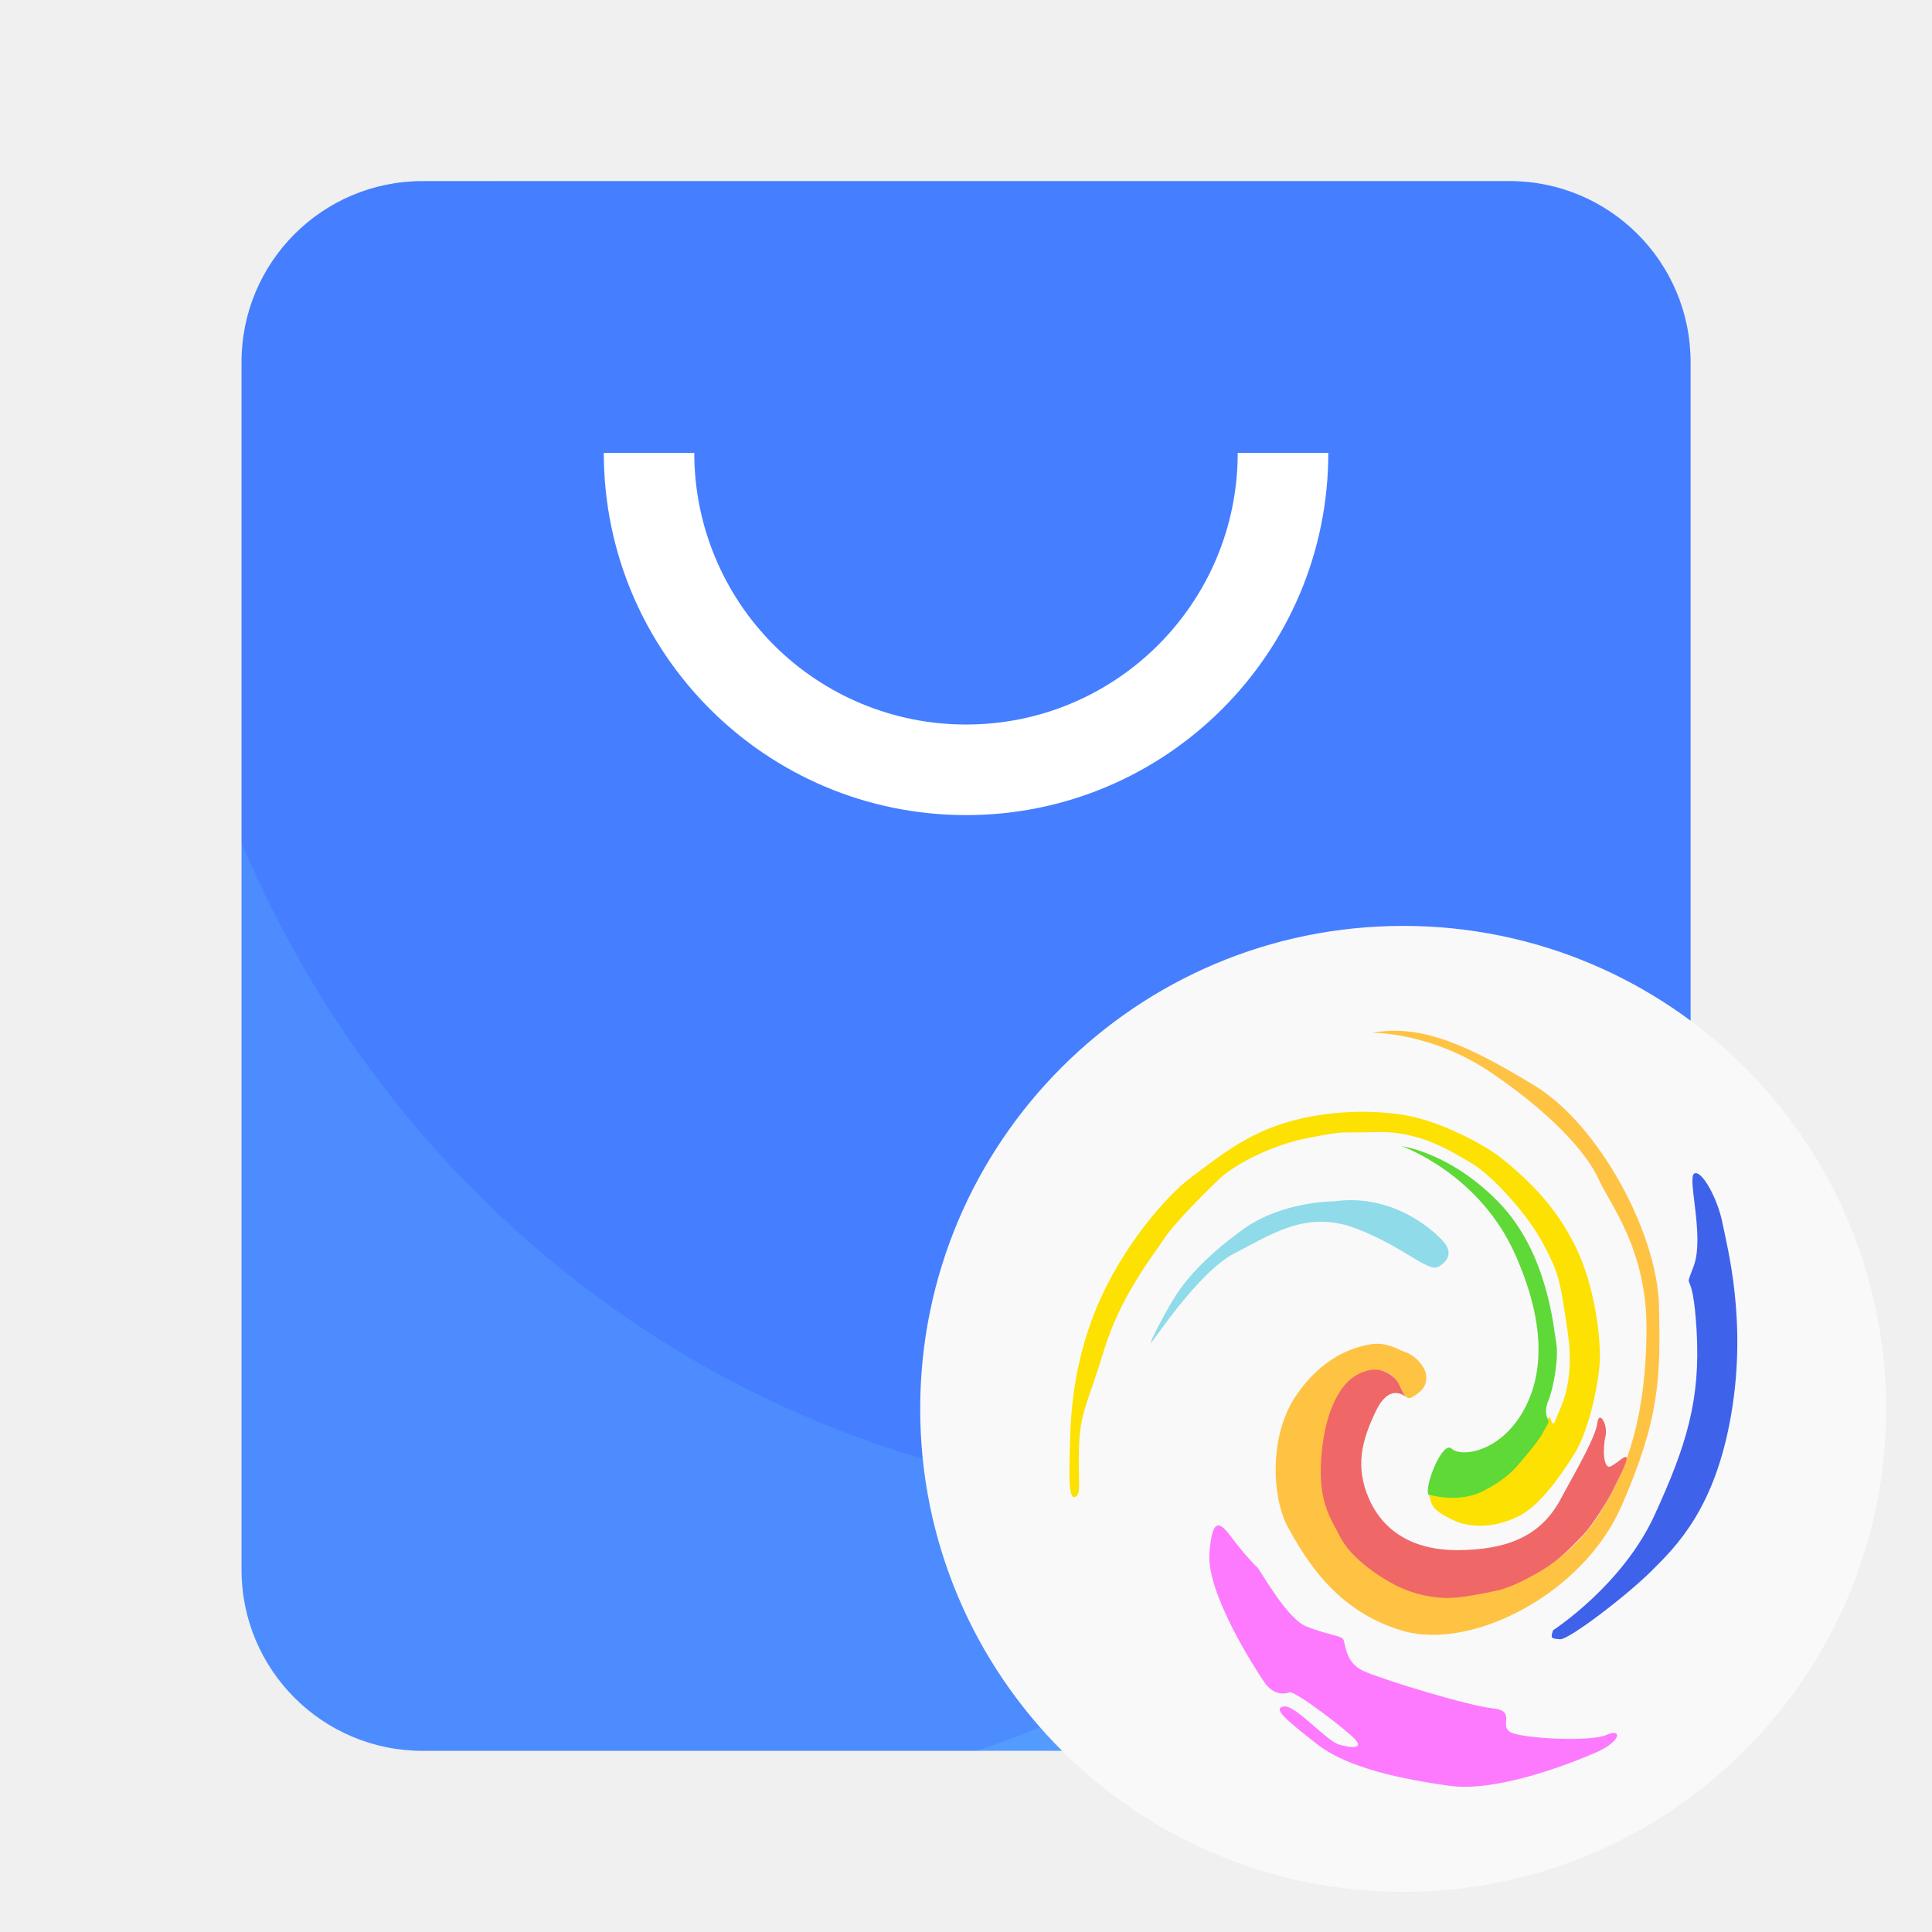
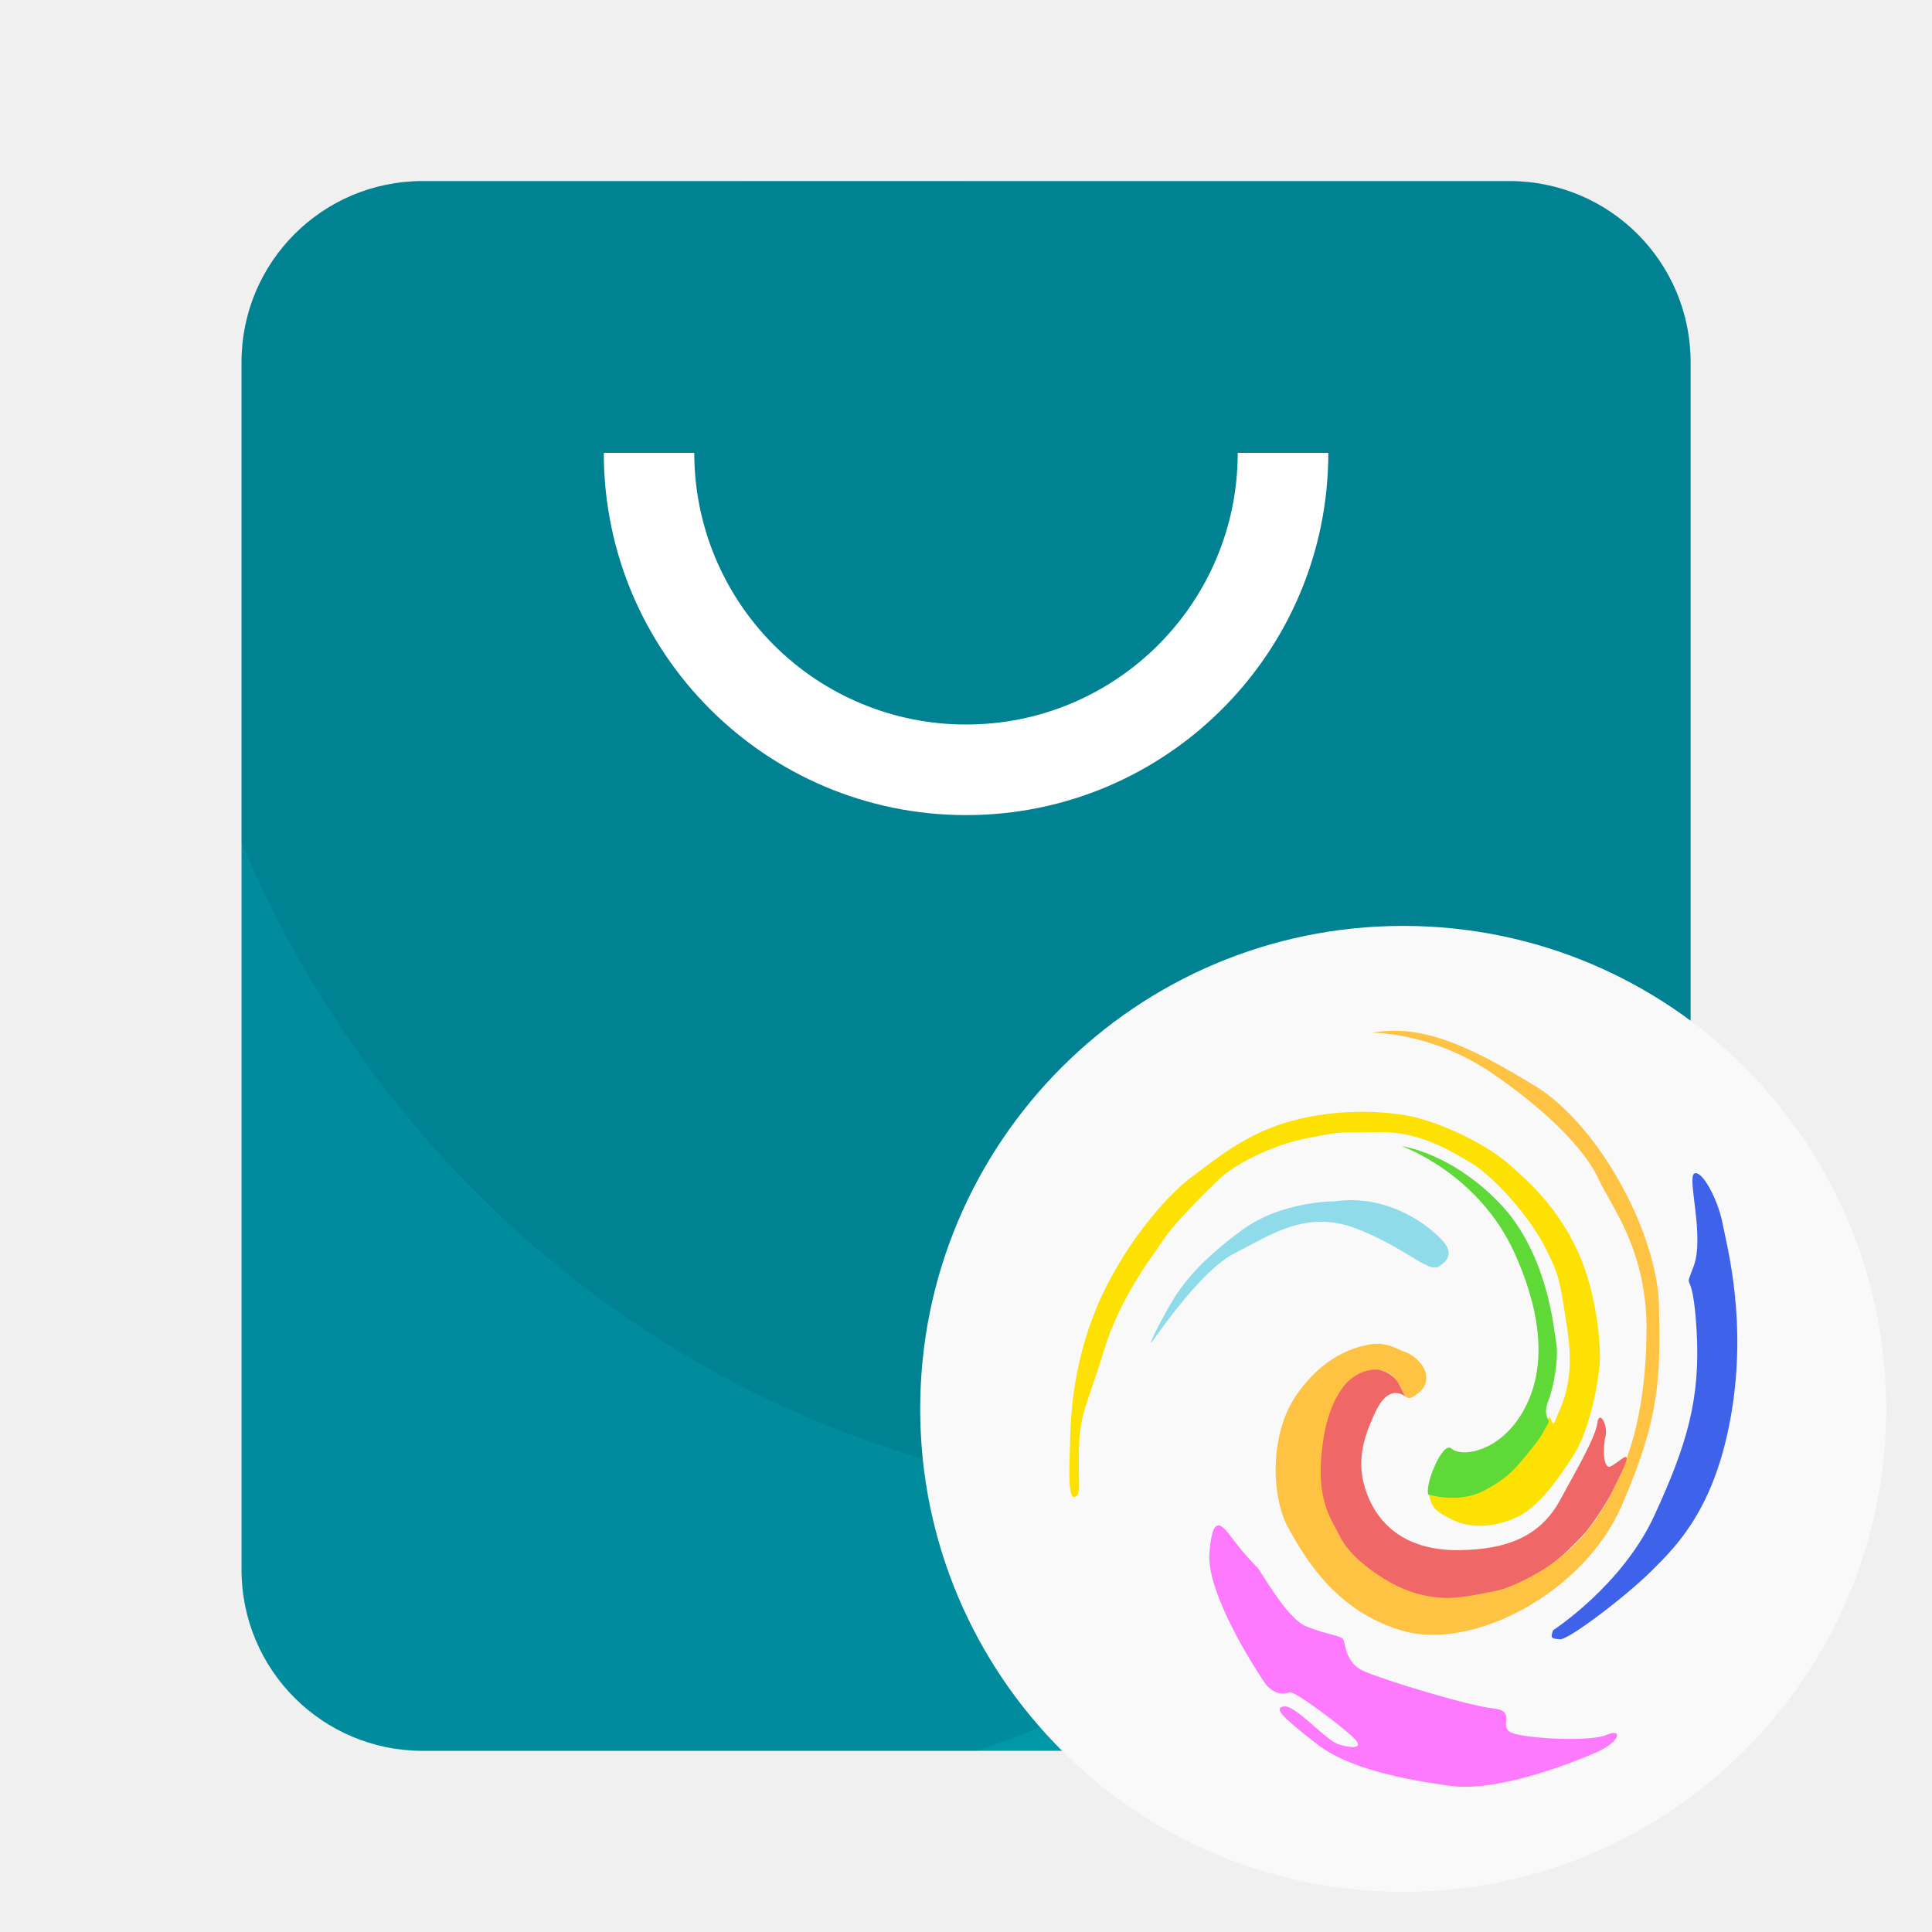
<svg xmlns="http://www.w3.org/2000/svg" width="64" height="64" viewBox="0 0 16.933 16.933" version="1.1" id="svg14">
  <defs id="defs18" />
-   <rect width="12.7" height="13.758" x="2.117" y="1.587" fill="#549bff" rx="1.587" ry="1.587" id="rect2" />
-   <path fill="#00f" d="m8.467 1.587-4.78.001c-.871.01-1.57.713-1.57 1.587v4.211a9.26 9.63 0 0 0 8.466 5.758 9.26 9.63 0 0 0 4.234-1.068V3.175c0-.88-.708-1.587-1.588-1.587H8.467z" opacity=".1" style="paint-order:stroke markers fill" id="path4" />
-   <path fill="#00f" d="m8.467 1.587-4.78.001c-.871.01-1.57.713-1.57 1.587v10.583c0 .88.708 1.588 1.587 1.588h4.853a10.583 11.007 0 0 0 6.26-5.69V3.175c0-.88-.708-1.588-1.588-1.588z" opacity=".1" style="paint-order:stroke markers fill" id="path6" />
+   <rect width="12.7" height="13.758" x="2.117" y="1.587" fill="#0097a7" rx="1.587" ry="1.587" id="rect2" />
+   <path fill="#002d32" d="m8.467 1.587-4.78.001c-.871.01-1.57.713-1.57 1.587v4.211a9.26 9.63 0 0 0 8.466 5.758 9.26 9.63 0 0 0 4.234-1.068V3.175c0-.88-.708-1.587-1.588-1.587H8.467z" opacity=".1" style="paint-order:stroke markers fill" id="path4" />
+   <path fill="#002d32" d="m8.467 1.587-4.78.001c-.871.01-1.57.713-1.57 1.587v10.583c0 .88.708 1.588 1.587 1.588h4.853a10.583 11.007 0 0 0 6.26-5.69V3.175c0-.88-.708-1.588-1.588-1.588z" opacity=".1" style="paint-order:stroke markers fill" id="path6" />
  <path fill="#fff" d="M5.292 3.969a3.175 3.175 0 0 0 3.175 3.175 3.175 3.175 0 0 0 3.175-3.175h-.794A2.38 2.38 0 0 1 8.467 6.35a2.38 2.38 0 0 1-2.382-2.381z" style="paint-order:stroke markers fill" id="path8" />
-   <circle cx="12.298" cy="12.348" r="4.233" fill="#7ba3f4" id="circle937" style="fill:#f9f9f9;fill-opacity:1" />
+   <circle cx="12.298" cy="12.348" r="4.233" fill="#4a9da9" id="circle937" style="fill:#f9f9f9;fill-opacity:1" />
  <g id="g1468" transform="translate(0.6749343,0.1501776)">
    <path d="m 11.356,8.902 c 0,0 0.514,-0.008 1.043,0.352 0.529,0.36 0.836,0.705 0.936,0.929 0.1,0.224 0.429,0.617 0.421,1.337 -0.007,0.72 -0.157,1.201 -0.414,1.601 a 1.579,1.579 0 0 1 -1.278,0.721 c -0.557,0.016 -0.914,-0.384 -1.036,-0.609 -0.121,-0.224 -0.171,-0.705 -0.021,-1.049 0.15,-0.344 0.386,-0.344 0.464,-0.312 0.079,0.032 0.1,0.08 0.143,0.168 0.043,0.088 0.071,0.072 0.136,0.024 0.064,-0.048 0.086,-0.104 0.072,-0.176 -0.014,-0.072 -0.1,-0.16 -0.171,-0.184 -0.071,-0.024 -0.171,-0.096 -0.314,-0.072 -0.143,0.024 -0.421,0.104 -0.657,0.456 -0.236,0.352 -0.207,0.897 -0.064,1.153 0.143,0.256 0.414,0.737 1.014,0.905 0.6,0.168 1.572,-0.328 1.907,-1.097 0.336,-0.769 0.343,-1.129 0.328,-1.761 C 13.848,10.655 13.341,9.71 12.777,9.366 12.212,9.022 11.791,8.822 11.356,8.901" style="fill:#ffc344;fill-opacity:1;stroke:none;stroke-width:0.015px;stroke-linecap:butt;stroke-linejoin:miter;stroke-opacity:1" id="path180" />
    <path d="m 11.654,12.1 c 0,0 -0.141,-0.147 -0.268,0.113 -0.126,0.26 -0.187,0.492 -0.061,0.776 0.126,0.283 0.389,0.453 0.793,0.447 0.404,-0.006 0.702,-0.113 0.879,-0.436 0.177,-0.323 0.313,-0.561 0.328,-0.679 0.015,-0.119 0.096,0.017 0.071,0.119 -0.025,0.102 -0.02,0.3 0.05,0.26 0.071,-0.04 0.126,-0.102 0.136,-0.074 0.01,0.028 -0.081,0.204 -0.124,0.292 -0.043,0.088 -0.177,0.3 -0.255,0.382 -0.078,0.082 -0.187,0.198 -0.316,0.283 -0.129,0.085 -0.328,0.184 -0.439,0.207 -0.111,0.023 -0.333,0.071 -0.46,0.065 a 1.037,1.037 0 0 1 -0.467,-0.13 c -0.179,-0.099 -0.374,-0.252 -0.45,-0.405 -0.076,-0.153 -0.192,-0.292 -0.167,-0.677 0.025,-0.385 0.139,-0.583 0.225,-0.674 0.086,-0.091 0.212,-0.13 0.295,-0.11 0.083,0.02 0.136,0.073 0.157,0.113 0.02,0.04 0.053,0.113 0.071,0.127" style="fill:#f06767;fill-opacity:1;stroke:none;stroke-width:0.015px;stroke-linecap:butt;stroke-linejoin:miter;stroke-opacity:1" id="path182" />
    <path d="m 12.937,14.138 c 0,0 0.606,-0.391 0.889,-1.008 0.283,-0.617 0.404,-1.014 0.369,-1.619 -0.035,-0.606 -0.121,-0.306 -0.025,-0.566 0.096,-0.26 -0.061,-0.776 0.005,-0.81 0.066,-0.034 0.207,0.226 0.247,0.436 0.041,0.209 0.217,0.855 0.076,1.676 -0.141,0.821 -0.475,1.149 -0.697,1.37 -0.222,0.221 -0.727,0.606 -0.803,0.6 -0.076,-0.006 -0.086,-0.006 -0.061,-0.079 z" style="fill:#3f62eb;fill-opacity:1;stroke:none;stroke-width:0.015px;stroke-linecap:butt;stroke-linejoin:miter;stroke-opacity:1" id="path184" />
    <path d="m 11.846,12.949 c 0,0 0.323,0.079 0.571,-0.091 0.247,-0.17 0.439,-0.447 0.47,-0.555 0.03,-0.108 0.035,0.096 0.071,-0.006 0.035,-0.102 0.177,-0.306 0.106,-0.781 -0.071,-0.476 -0.076,-0.498 -0.207,-0.753 -0.131,-0.255 -0.445,-0.606 -0.636,-0.719 -0.192,-0.113 -0.46,-0.283 -0.828,-0.272 -0.369,0.011 -0.247,-0.017 -0.601,0.051 -0.354,0.068 -0.672,0.255 -0.778,0.357 -0.106,0.102 -0.389,0.379 -0.49,0.532 -0.101,0.153 -0.379,0.498 -0.525,0.979 -0.147,0.481 -0.207,0.532 -0.217,0.849 -0.01,0.317 0.025,0.402 -0.035,0.43 -0.061,0.028 -0.05,-0.238 -0.045,-0.425 0.005,-0.187 0.005,-0.674 0.227,-1.217 0.222,-0.543 0.616,-0.996 0.838,-1.161 0.222,-0.164 0.48,-0.385 0.879,-0.493 0.399,-0.108 0.798,-0.091 1.045,-0.04 0.247,0.051 0.631,0.227 0.838,0.402 0.207,0.175 0.434,0.391 0.606,0.742 0.172,0.351 0.217,0.798 0.212,0.985 -0.005,0.187 -0.091,0.617 -0.222,0.827 -0.131,0.21 -0.308,0.458 -0.49,0.549 -0.182,0.09 -0.404,0.119 -0.586,0.028 -0.182,-0.09 -0.172,-0.124 -0.202,-0.221" style="fill:#fce102;fill-opacity:1;stroke:none;stroke-width:0.015px;stroke-linecap:butt;stroke-linejoin:miter;stroke-opacity:1" id="path186" />
    <path d="m 11.846,12.949 c 0,0 0.256,0.08 0.472,-0.028 0.216,-0.108 0.296,-0.212 0.348,-0.274 0.052,-0.062 0.15,-0.178 0.177,-0.232 0.027,-0.054 0.055,-0.086 0.055,-0.106 0,-0.02 -0.05,-0.068 -0.002,-0.184 0.048,-0.116 0.091,-0.382 0.069,-0.502 -0.022,-0.12 -0.071,-0.787 -0.5,-1.231 -0.429,-0.444 -0.854,-0.496 -0.854,-0.496 0,0 0.679,0.236 0.996,0.953 0.318,0.717 0.214,1.177 0.011,1.457 -0.204,0.28 -0.493,0.312 -0.571,0.24 -0.079,-0.072 -0.241,0.329 -0.202,0.405" style="fill:#5ed938;fill-opacity:1;stroke:none;stroke-width:0.015px;stroke-linecap:butt;stroke-linejoin:miter;stroke-opacity:1" id="path188" />
    <path d="m 11.02,10.379 c 0,0 -0.457,-0.004 -0.804,0.248 -0.346,0.252 -0.514,0.456 -0.611,0.617 -0.096,0.16 -0.207,0.38 -0.193,0.376 0.014,-0.004 0.418,-0.625 0.732,-0.785 0.314,-0.16 0.629,-0.384 1.061,-0.22 0.432,0.164 0.636,0.392 0.729,0.336 0.093,-0.056 0.111,-0.124 0.057,-0.2 -0.054,-0.076 -0.432,-0.449 -0.971,-0.372" style="fill:#8fdbe9;fill-opacity:1;stroke:none;stroke-width:0.015px;stroke-linecap:butt;stroke-linejoin:miter;stroke-opacity:1" id="path190" />
    <path d="m 10.336,13.578 c 0.03,0.017 0.257,0.453 0.439,0.527 0.182,0.073 0.303,0.079 0.323,0.113 0.02,0.034 0.015,0.204 0.177,0.277 0.162,0.074 0.919,0.306 1.136,0.328 0.217,0.023 0.035,0.164 0.167,0.215 0.131,0.051 0.692,0.079 0.828,0.017 0.136,-0.062 0.136,0.056 -0.101,0.158 -0.237,0.102 -0.864,0.345 -1.273,0.289 -0.409,-0.057 -0.894,-0.153 -1.167,-0.368 -0.273,-0.215 -0.389,-0.311 -0.288,-0.328 0.101,-0.017 0.369,0.3 0.485,0.334 0.116,0.034 0.212,0.034 0.141,-0.045 -0.071,-0.079 -0.53,-0.43 -0.576,-0.413 -0.045,0.017 -0.141,0.028 -0.222,-0.09 -0.081,-0.119 -0.505,-0.776 -0.48,-1.127 0.025,-0.351 0.106,-0.26 0.202,-0.13 a 2.554,2.554 0 0 0 0.207,0.243" style="fill:#fd7aff;fill-opacity:1;stroke:none;stroke-width:0.015px;stroke-linecap:butt;stroke-linejoin:miter;stroke-opacity:1" id="path192" />
  </g>
</svg>
